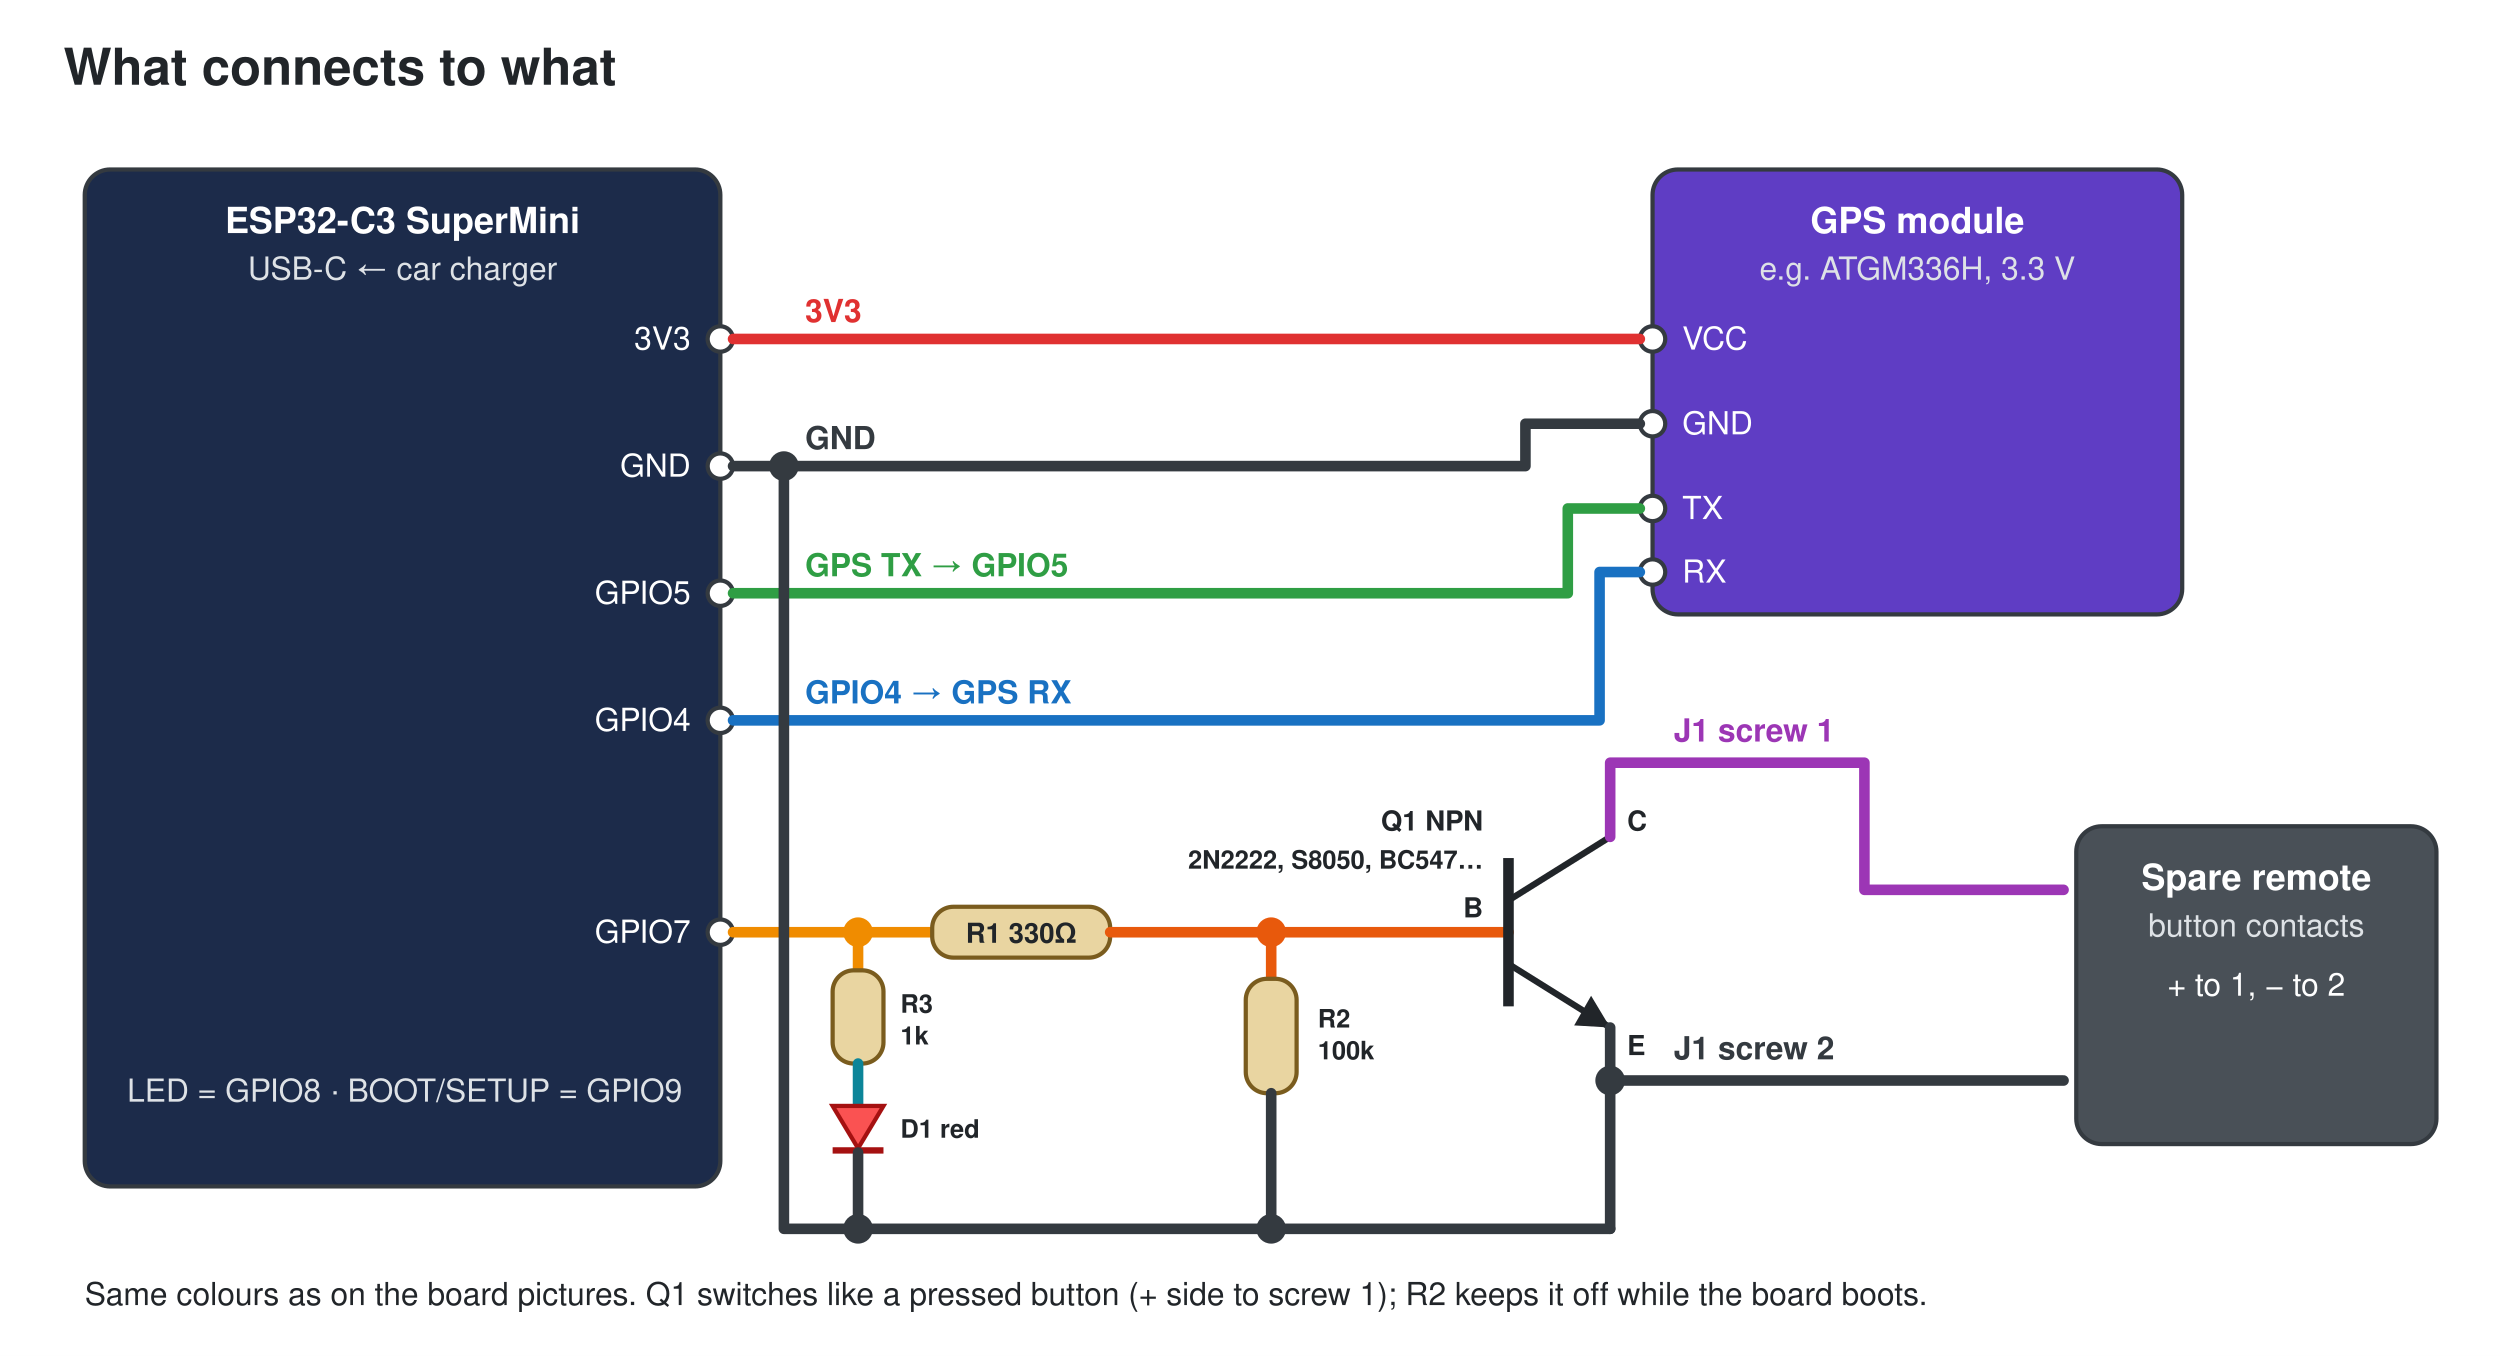
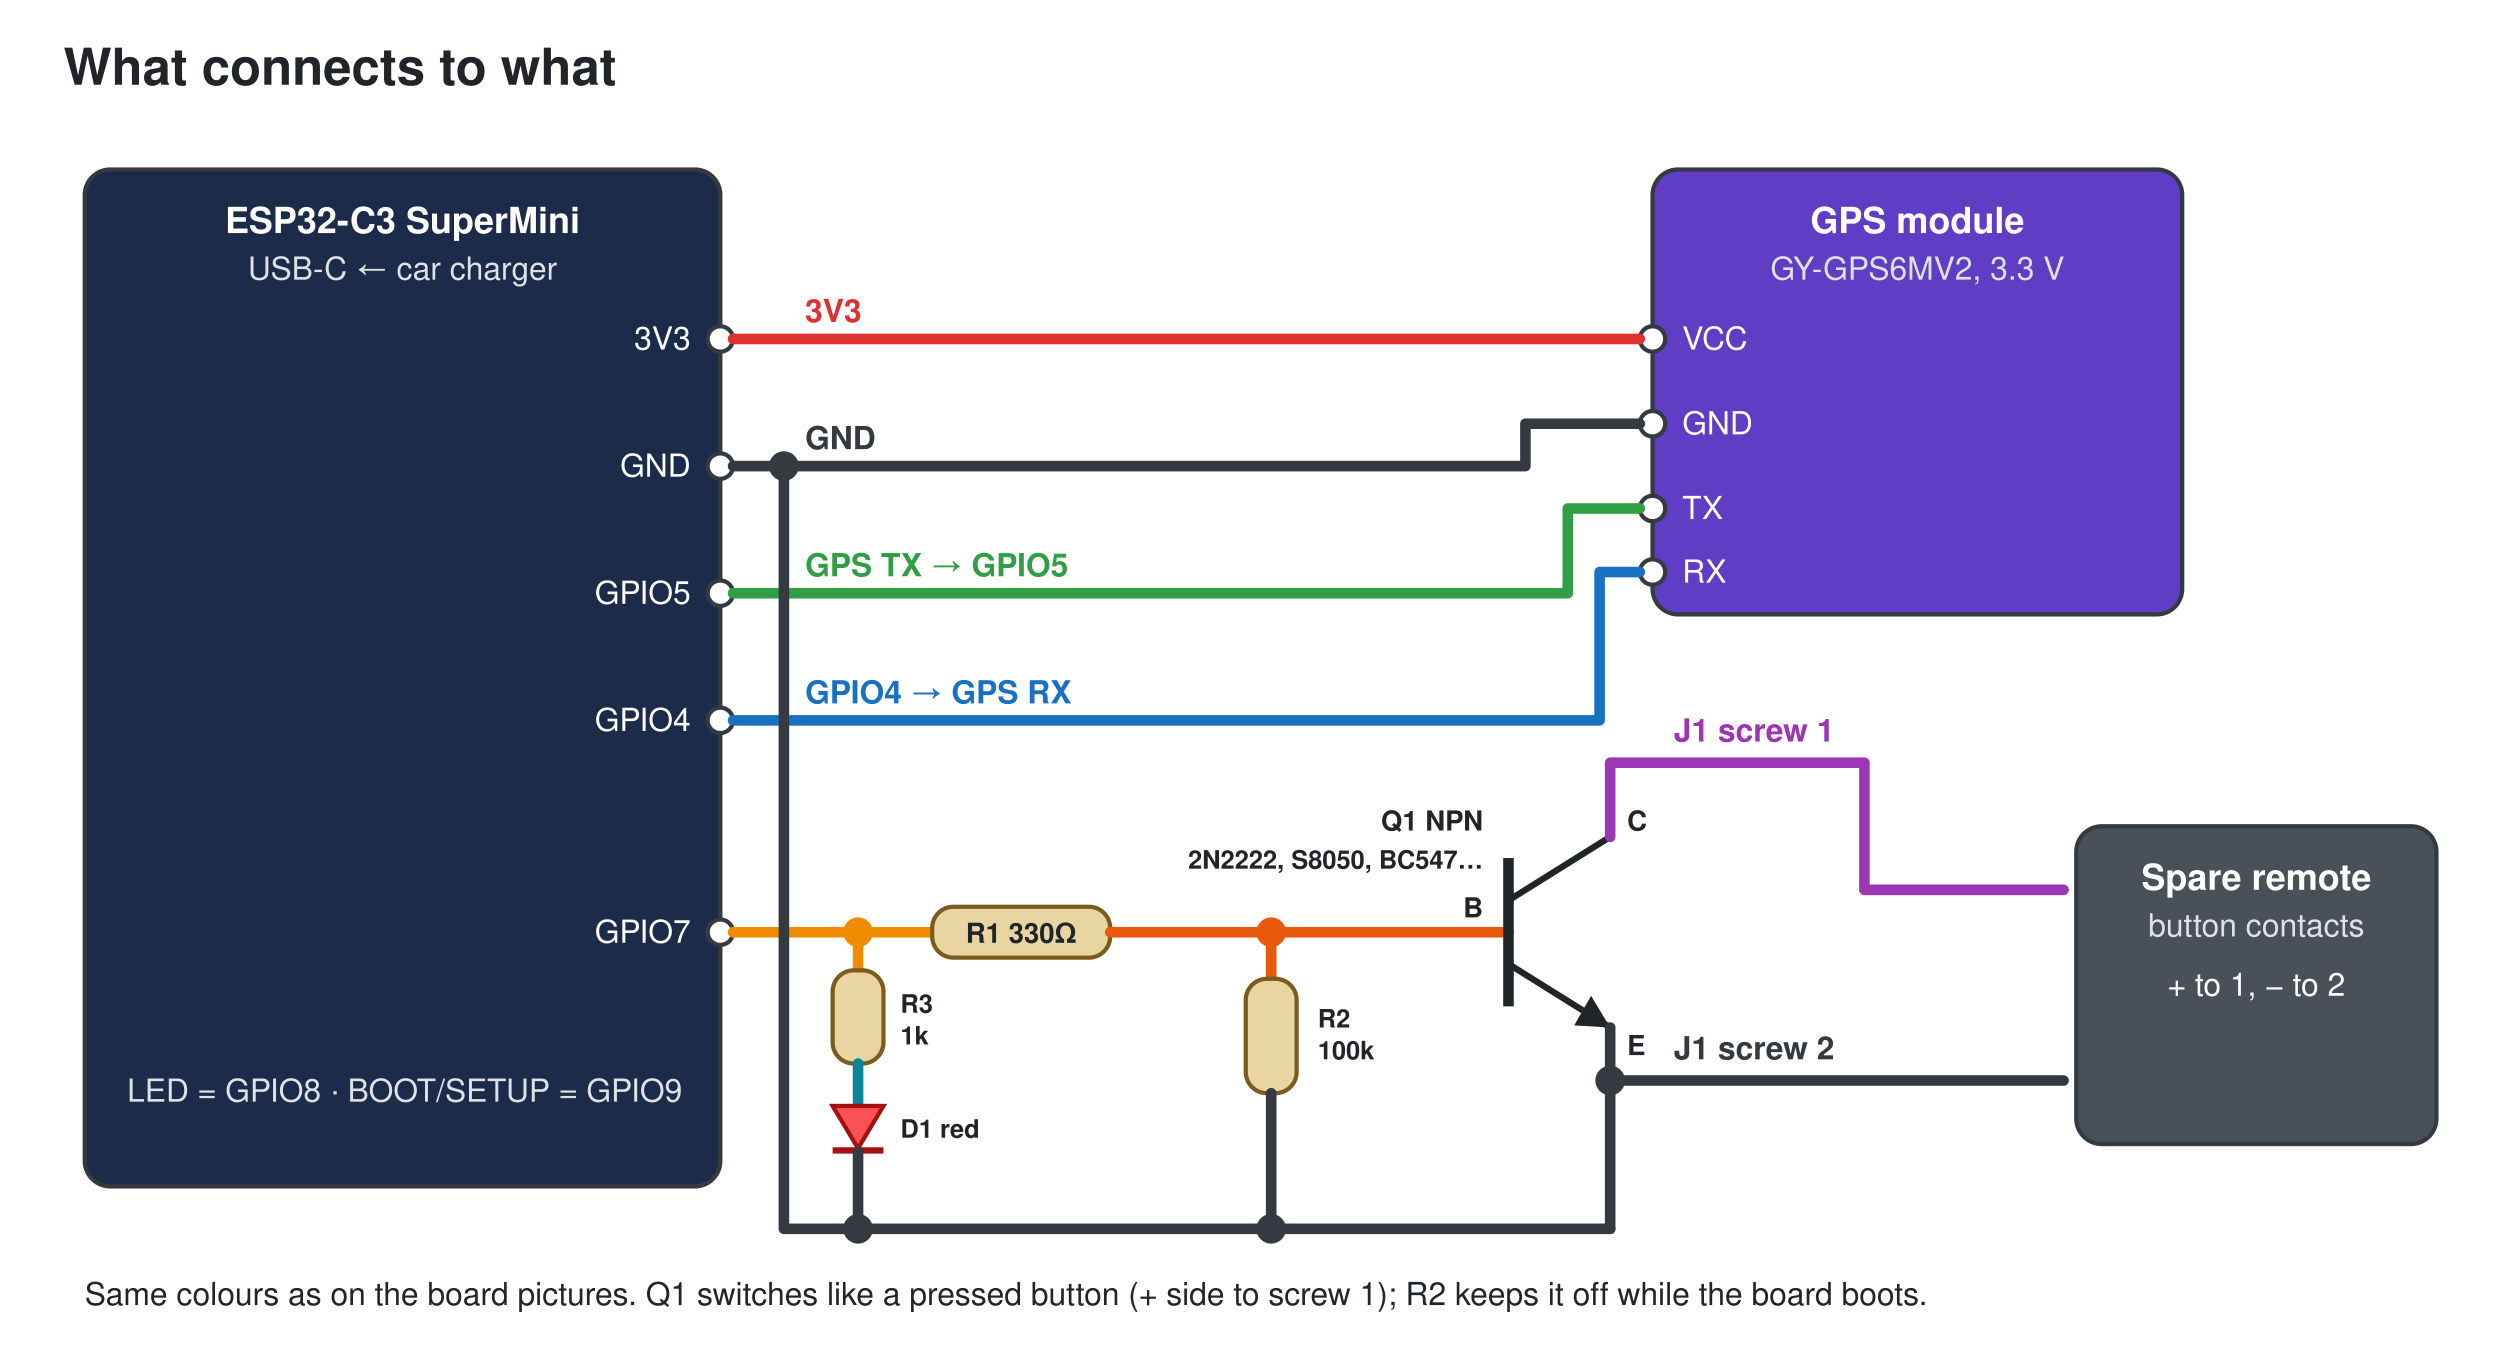
<svg xmlns="http://www.w3.org/2000/svg" viewBox="0 0 1180 640" width="1180" height="640">
  <style>
text{font-family:-apple-system,"Segoe UI",Helvetica,Arial,sans-serif}
.pcb{fill:#1e6b45}.pad{fill:#c9a65b}.hole{fill:#0e2a1d}
.axis{font-size:13px;fill:#f1f3f5;text-anchor:middle;font-weight:600}
.ghost{fill:none;stroke:#d3f0df;stroke-width:2;stroke-dasharray:6 4;opacity:.75}
.ghostt{font-size:12px;font-weight:700;fill:#d3f0df;text-anchor:middle;opacity:.9}
.cap{font-size:17px;fill:#212529;font-weight:700}
.body{font-size:15px;fill:#212529}
.mono{font-family:Menlo,Consolas,monospace;font-size:14px;fill:#212529}
.h1{font-size:24px;font-weight:800;fill:#212529}
.lab{font-size:13px;font-weight:700;fill:#fff;text-anchor:middle;paint-order:stroke;stroke:#000;stroke-width:3px}
.labd{font-size:13px;font-weight:700;fill:#212529;text-anchor:middle}
.pinl{font-size:12px;font-weight:700;fill:#fff;text-anchor:middle;paint-order:stroke;stroke:#000;stroke-width:3px}
.new{filter:drop-shadow(0 0 5px #ffd43b)}
</style>
  <rect width="100%" height="100%" fill="#fff" />
  <text x="30" y="40" class="h1">What connects to what</text>
  <rect x="40" y="80" width="300" height="480" rx="12" fill="#1c2b4a" stroke="#343a40" stroke-width="2" />
  <text x="190.0" y="110" class="cap" style="text-anchor:middle;fill:#fff">ESP32-C3 SuperMini</text>
  <text x="190.0" y="132" class="body" style="text-anchor:middle;fill:#dee2e6">USB-C ← car charger</text>
  <rect x="780" y="80" width="250" height="210" rx="12" fill="#5f3dc4" stroke="#343a40" stroke-width="2" />
  <text x="905.0" y="110" class="cap" style="text-anchor:middle;fill:#fff">GPS module</text>
-   <text x="905.0" y="132" class="body" style="text-anchor:middle;fill:#dee2e6">e.g. ATGM336H, 3.3 V</text>
+   <text x="905.0" y="132" class="body" style="text-anchor:middle;fill:#dee2e6">GY-GPS6MV2, 3.3 V</text>
  <rect x="980" y="390" width="170" height="150" rx="12" fill="#495057" stroke="#343a40" stroke-width="2" />
  <text x="1065.0" y="420" class="cap" style="text-anchor:middle;fill:#fff">Spare remote</text>
  <text x="1065.0" y="442" class="body" style="text-anchor:middle;fill:#dee2e6">button contacts</text>
  <circle cx="340" cy="160" r="6" fill="#fff" stroke="#343a40" stroke-width="2" />
  <text x="326" y="165" class="body" style="text-anchor:end;fill:#fff">3V3</text>
  <circle cx="340" cy="220" r="6" fill="#fff" stroke="#343a40" stroke-width="2" />
  <text x="326" y="225" class="body" style="text-anchor:end;fill:#fff">GND</text>
  <circle cx="340" cy="280" r="6" fill="#fff" stroke="#343a40" stroke-width="2" />
  <text x="326" y="285" class="body" style="text-anchor:end;fill:#fff">GPIO5</text>
  <circle cx="340" cy="340" r="6" fill="#fff" stroke="#343a40" stroke-width="2" />
  <text x="326" y="345" class="body" style="text-anchor:end;fill:#fff">GPIO4</text>
  <circle cx="340" cy="440" r="6" fill="#fff" stroke="#343a40" stroke-width="2" />
  <text x="326" y="445" class="body" style="text-anchor:end;fill:#fff">GPIO7</text>
  <text x="60" y="520" class="body" style="fill:#dee2e6">LED = GPIO8 · BOOT/SETUP = GPIO9</text>
  <circle cx="780" cy="160" r="6" fill="#fff" stroke="#343a40" stroke-width="2" />
  <text x="794" y="165" class="body" style="text-anchor:start;fill:#fff">VCC</text>
  <circle cx="780" cy="200" r="6" fill="#fff" stroke="#343a40" stroke-width="2" />
  <text x="794" y="205" class="body" style="text-anchor:start;fill:#fff">GND</text>
  <circle cx="780" cy="240" r="6" fill="#fff" stroke="#343a40" stroke-width="2" />
  <text x="794" y="245" class="body" style="text-anchor:start;fill:#fff">TX</text>
  <circle cx="780" cy="270" r="6" fill="#fff" stroke="#343a40" stroke-width="2" />
  <text x="794" y="275" class="body" style="text-anchor:start;fill:#fff">RX</text>
  <path d="M346,160 L774,160" fill="none" stroke="#e03131" stroke-width="5" stroke-linejoin="round" stroke-linecap="round" />
  <text x="380" y="152" class="body" style="font-weight:700;fill:#e03131">3V3</text>
  <path d="M346,220 L720,220 L720,200 L774,200" fill="none" stroke="#343a40" stroke-width="5" stroke-linejoin="round" stroke-linecap="round" />
  <text x="380" y="212" class="body" style="font-weight:700;fill:#343a40">GND</text>
  <path d="M346,280 L740,280 L740,240 L774,240" fill="none" stroke="#2f9e44" stroke-width="5" stroke-linejoin="round" stroke-linecap="round" />
  <text x="380" y="272" class="body" style="font-weight:700;fill:#2f9e44">GPS TX → GPIO5</text>
  <path d="M346,340 L755,340 L755,270 L774,270" fill="none" stroke="#1971c2" stroke-width="5" stroke-linejoin="round" stroke-linecap="round" />
  <text x="380" y="332" class="body" style="font-weight:700;fill:#1971c2">GPIO4 → GPS RX</text>
  <path d="M346,440 L440,440" fill="none" stroke="#f08c00" stroke-width="5" stroke-linejoin="round" stroke-linecap="round" />
  <path d="M405,440 L405,458" fill="none" stroke="#f08c00" stroke-width="5" stroke-linejoin="round" stroke-linecap="round" />
  <rect x="393" y="458" width="24" height="44" rx="10" fill="#e9d5a1" stroke="#7a5c1e" stroke-width="2" />
  <text x="425" y="478" class="labd" style="text-anchor:start;font-size:12px">R3</text>
  <text x="425" y="493" class="labd" style="text-anchor:start;font-size:12px">1k</text>
  <path d="M405,502 L405,522" fill="none" stroke="#0c8599" stroke-width="5" stroke-linejoin="round" stroke-linecap="round" />
  <path d="M393,522 L417,522 L405,542 Z" fill="#fa5252" stroke="#a51111" stroke-width="2" />
  <line x1="393" y1="543" x2="417" y2="543" stroke="#a51111" stroke-width="3" />
  <text x="425" y="537" class="labd" style="text-anchor:start;font-size:12px">D1 red</text>
  <path d="M405,544 L405,580" fill="none" stroke="#343a40" stroke-width="5" stroke-linejoin="round" stroke-linecap="round" />
  <rect x="440" y="428" width="84" height="24" rx="10" fill="#e9d5a1" stroke="#7a5c1e" stroke-width="2" />
  <text x="482" y="445" class="labd">R1 330Ω</text>
  <path d="M524,440 L712,440" fill="none" stroke="#e8590c" stroke-width="5" stroke-linejoin="round" stroke-linecap="round" />
  <path d="M600,440 L600,462" fill="none" stroke="#e8590c" stroke-width="5" stroke-linejoin="round" stroke-linecap="round" />
  <rect x="588" y="462" width="24" height="54" rx="10" fill="#e9d5a1" stroke="#7a5c1e" stroke-width="2" />
  <text x="622" y="485" class="labd" style="text-anchor:start;font-size:12px">R2</text>
  <text x="622" y="500" class="labd" style="text-anchor:start;font-size:12px">100k</text>
  <path d="M600,516 L600,580" fill="none" stroke="#343a40" stroke-width="5" stroke-linejoin="round" stroke-linecap="round" />
  <path d="M760,580 L370,580 L370,220" fill="none" stroke="#343a40" stroke-width="5" stroke-linejoin="round" stroke-linecap="round" />
  <line x1="712" y1="405" x2="712" y2="475" stroke="#212529" stroke-width="5" />
  <line x1="712" y1="425" x2="760" y2="395" stroke="#212529" stroke-width="3" />
  <line x1="712" y1="455" x2="760" y2="485" stroke="#212529" stroke-width="3" />
  <path d="M760,485 L743,484 L751,470 Z" fill="#212529" />
  <text x="700" y="392" class="labd" style="text-anchor:end;font-weight:700">Q1 NPN</text>
  <text x="700" y="410" class="labd" style="text-anchor:end;font-size:12px">2N2222, S8050, BC547…</text>
  <text x="768" y="392" class="labd" style="text-anchor:start">C</text>
  <text x="768" y="498" class="labd" style="text-anchor:start">E</text>
  <text x="700" y="433" class="labd" style="text-anchor:end">B</text>
  <path d="M760,395 L760,360 L880,360 L880,420 L974,420" fill="none" stroke="#9c36b5" stroke-width="5" stroke-linejoin="round" stroke-linecap="round" />
  <text x="790" y="350" class="body" style="font-weight:700;fill:#9c36b5">J1 screw 1</text>
  <path d="M760,485 L760,580" fill="none" stroke="#343a40" stroke-width="5" stroke-linejoin="round" stroke-linecap="round" />
  <path d="M760,510 L974,510" fill="none" stroke="#343a40" stroke-width="5" stroke-linejoin="round" stroke-linecap="round" />
  <text x="790" y="500" class="body" style="font-weight:700;fill:#343a40">J1 screw 2</text>
  <circle cx="600" cy="440" r="7" fill="#e8590c" />
  <circle cx="600" cy="580" r="7" fill="#343a40" />
  <circle cx="370" cy="220" r="7" fill="#343a40" />
  <circle cx="405" cy="440" r="7" fill="#f08c00" />
  <circle cx="405" cy="580" r="7" fill="#343a40" />
  <circle cx="760" cy="510" r="7" fill="#343a40" />
  <text x="1065" y="470" class="body" style="text-anchor:middle;fill:#fff">+ to 1, − to 2</text>
  <text x="40" y="616" class="body">Same colours as on the board pictures. Q1 switches like a pressed button (+ side to screw 1); R2 keeps it off while the board boots.</text>
</svg>
